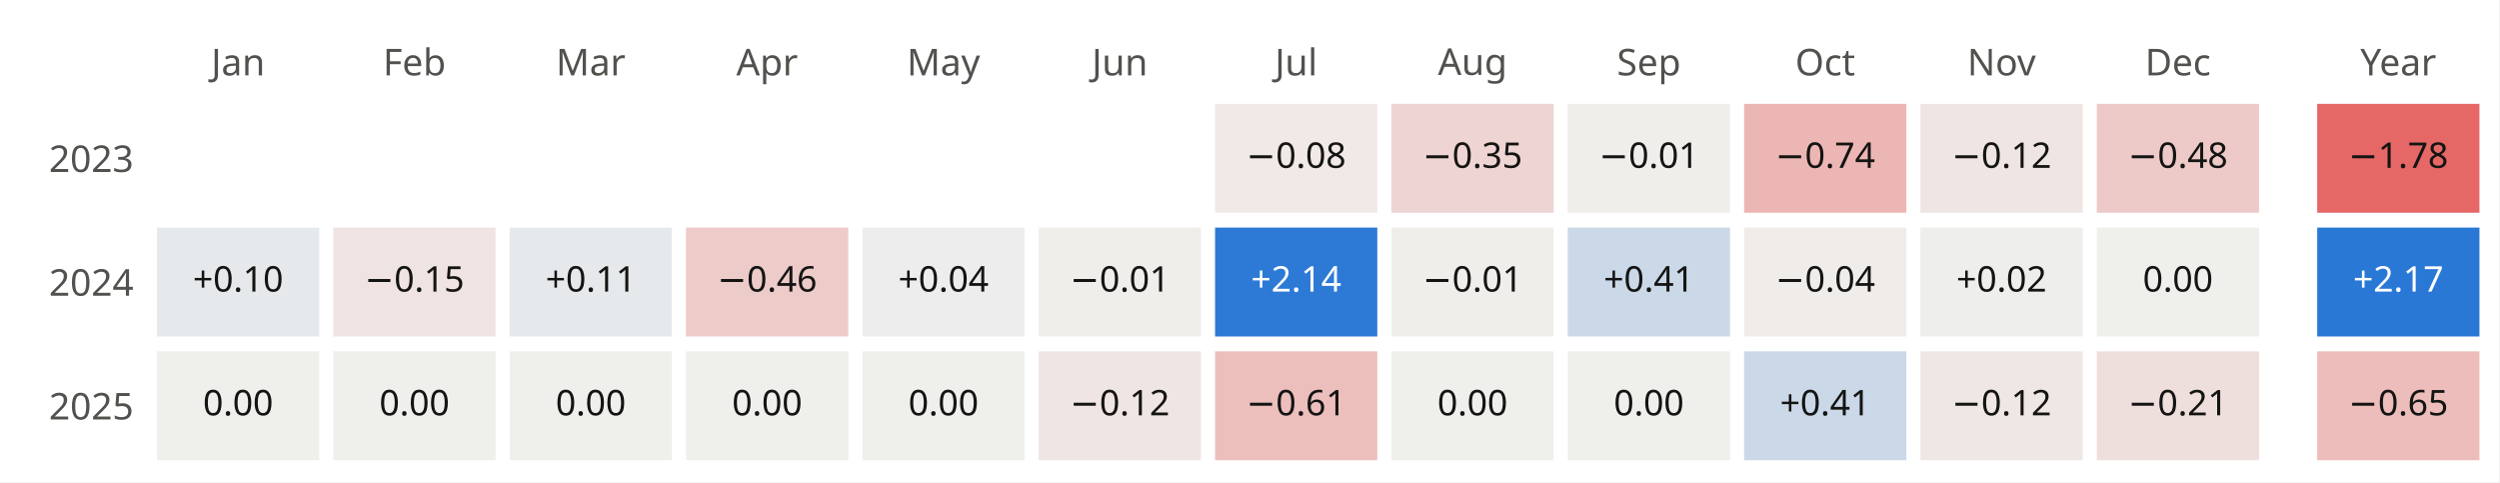
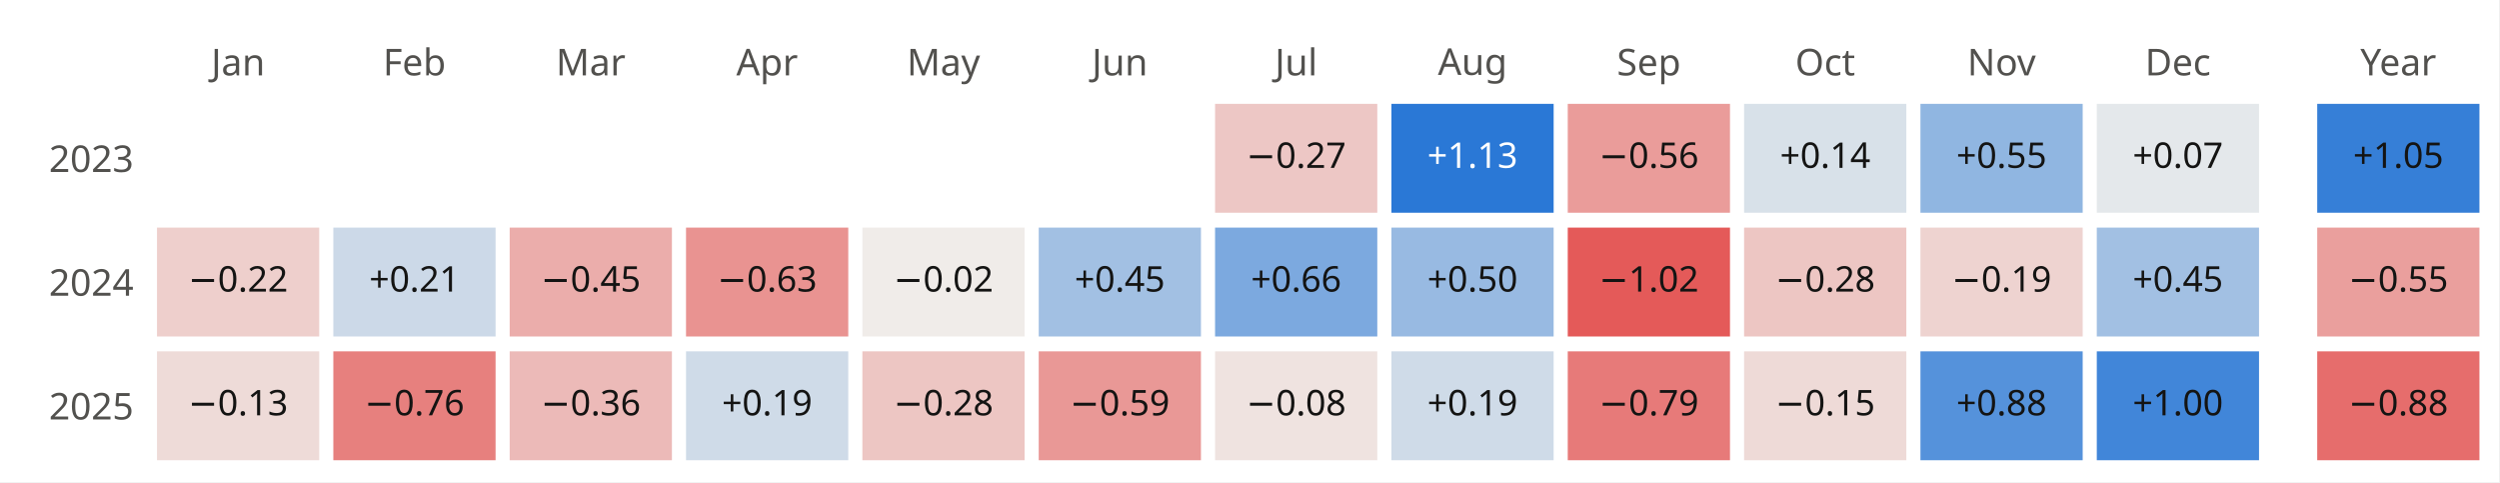
<svg xmlns="http://www.w3.org/2000/svg" width="459.213pt" height="88.56pt" viewBox="0 0 459.213 88.56" version="1.1">
  <defs>
    <style type="text/css">*{stroke-linejoin: round; stroke-linecap: butt}</style>
  </defs>
  <g id="figure_1">
    <g id="patch_1">
      <path d="M 0 88.56 L 459.213 88.56 L 459.213 0 L 0 0 z " style="fill: #ffffff" />
    </g>
    <g id="axes_1">
      <g id="patch_2">
        <path d="M 27.553 85.903 L 456.917 85.903 L 456.917 17.712 L 27.553 17.712 z " style="fill: #ffffff" />
      </g>
      <g id="matplotlib.axis_1">
        <g id="xtick_1">
          <g id="line2d_1" />
          <g id="text_1">
            <text style="font-size: 6.8px; font-family: 'IBM Plex Sans'; text-anchor: middle; fill: #52514e" x="43.755" y="13.852" transform="rotate(-0 43.75516 13.852)">Jan</text>
          </g>
        </g>
        <g id="xtick_2">
          <g id="line2d_2" />
          <g id="text_2">
            <text style="font-size: 6.8px; font-family: 'IBM Plex Sans'; text-anchor: middle; fill: #52514e" x="76.16" y="13.852" transform="rotate(-0 76.15998 13.852)">Feb</text>
          </g>
        </g>
        <g id="xtick_3">
          <g id="line2d_3" />
          <g id="text_3">
            <text style="font-size: 6.8px; font-family: 'IBM Plex Sans'; text-anchor: middle; fill: #52514e" x="108.565" y="13.852" transform="rotate(-0 108.5648 13.852)">Mar</text>
          </g>
        </g>
        <g id="xtick_4">
          <g id="line2d_4" />
          <g id="text_4">
            <text style="font-size: 6.8px; font-family: 'IBM Plex Sans'; text-anchor: middle; fill: #52514e" x="140.97" y="13.852" transform="rotate(-0 140.9696 13.852)">Apr</text>
          </g>
        </g>
        <g id="xtick_5">
          <g id="line2d_5" />
          <g id="text_5">
            <text style="font-size: 6.8px; font-family: 'IBM Plex Sans'; text-anchor: middle; fill: #52514e" x="173.374" y="13.852" transform="rotate(-0 173.3744 13.852)">May</text>
          </g>
        </g>
        <g id="xtick_6">
          <g id="line2d_6" />
          <g id="text_6">
            <text style="font-size: 6.8px; font-family: 'IBM Plex Sans'; text-anchor: middle; fill: #52514e" x="205.779" y="13.852" transform="rotate(-0 205.7792 13.852)">Jun</text>
          </g>
        </g>
        <g id="xtick_7">
          <g id="line2d_7" />
          <g id="text_7">
            <text style="font-size: 6.8px; font-family: 'IBM Plex Sans'; text-anchor: middle; fill: #52514e" x="238.184" y="13.852" transform="rotate(-0 238.184 13.852)">Jul</text>
          </g>
        </g>
        <g id="xtick_8">
          <g id="line2d_8" />
          <g id="text_8">
            <text style="font-size: 6.8px; font-family: 'IBM Plex Sans'; text-anchor: middle; fill: #52514e" x="270.589" y="13.77" transform="rotate(-0 270.5889 13.77019)">Aug</text>
          </g>
        </g>
        <g id="xtick_9">
          <g id="line2d_9" />
          <g id="text_9">
            <text style="font-size: 6.8px; font-family: 'IBM Plex Sans'; text-anchor: middle; fill: #52514e" x="302.994" y="13.852" transform="rotate(-0 302.9937 13.852)">Sep</text>
          </g>
        </g>
        <g id="xtick_10">
          <g id="line2d_10" />
          <g id="text_10">
            <text style="font-size: 6.8px; font-family: 'IBM Plex Sans'; text-anchor: middle; fill: #52514e" x="335.398" y="13.852" transform="rotate(-0 335.3985 13.852)">Oct</text>
          </g>
        </g>
        <g id="xtick_11">
          <g id="line2d_11" />
          <g id="text_11">
            <text style="font-size: 6.8px; font-family: 'IBM Plex Sans'; text-anchor: middle; fill: #52514e" x="367.803" y="13.852" transform="rotate(-0 367.8033 13.852)">Nov</text>
          </g>
        </g>
        <g id="xtick_12">
          <g id="line2d_12" />
          <g id="text_12">
            <text style="font-size: 6.8px; font-family: 'IBM Plex Sans'; text-anchor: middle; fill: #52514e" x="400.208" y="13.852" transform="rotate(-0 400.2081 13.852)">Dec</text>
          </g>
        </g>
        <g id="xtick_13">
          <g id="line2d_13" />
          <g id="text_13">
            <text style="font-size: 6.8px; font-family: 'IBM Plex Sans'; text-anchor: middle; fill: #52514e" x="440.714" y="13.852" transform="rotate(-0 440.7141 13.852)">Year</text>
          </g>
        </g>
      </g>
      <g id="matplotlib.axis_2">
        <g id="ytick_1">
          <g id="line2d_14" />
          <g id="text_14">
            <text style="font-size: 6.8px; font-family: 'IBM Plex Sans'; text-anchor: end; fill: #52514e" x="24.553" y="31.593" transform="rotate(-0 24.55276 31.5932)">2023</text>
          </g>
        </g>
        <g id="ytick_2">
          <g id="line2d_15" />
          <g id="text_15">
            <text style="font-size: 6.8px; font-family: 'IBM Plex Sans'; text-anchor: end; fill: #52514e" x="24.553" y="54.324" transform="rotate(-0 24.55276 54.3236)">2024</text>
          </g>
        </g>
        <g id="ytick_3">
          <g id="line2d_16" />
          <g id="text_16">
            <text style="font-size: 6.8px; font-family: 'IBM Plex Sans'; text-anchor: end; fill: #52514e" x="24.553" y="77.054" transform="rotate(-0 24.55276 77.054)">2025</text>
          </g>
        </g>
      </g>
      <g id="patch_3">
-         <path d="M 223.278 19.076 L 253.09 19.076 L 253.09 39.079 L 223.278 39.079 z " clip-path="url(#pee0b3d10b7)" style="fill: #f0e9e6" />
+         <path d="M 223.278 19.076 L 253.09 19.076 L 253.09 39.079 L 223.278 39.079 z " clip-path="url(#pee0b3d10b7)" style="fill: #edc7c5" />
      </g>
      <g id="patch_4">
-         <path d="M 255.683 19.076 L 285.495 19.076 L 285.495 39.079 L 255.683 39.079 z " clip-path="url(#pee0b3d10b7)" style="fill: #eed4d2" />
+         <path d="M 255.683 19.076 L 285.495 19.076 L 285.495 39.079 L 255.683 39.079 z " clip-path="url(#pee0b3d10b7)" style="fill: #2a78d6" />
      </g>
      <g id="patch_5">
-         <path d="M 288.087 19.076 L 317.9 19.076 L 317.9 39.079 L 288.087 39.079 z " clip-path="url(#pee0b3d10b7)" style="fill: #f0eeeb" />
+         <path d="M 288.087 19.076 L 317.9 19.076 L 317.9 39.079 L 288.087 39.079 z " clip-path="url(#pee0b3d10b7)" style="fill: #ea9c9a" />
      </g>
      <g id="patch_6">
-         <path d="M 320.492 19.076 L 350.305 19.076 L 350.305 39.079 L 320.492 39.079 z " clip-path="url(#pee0b3d10b7)" style="fill: #ecb6b4" />
+         <path d="M 320.492 19.076 L 350.305 19.076 L 350.305 39.079 L 320.492 39.079 z " clip-path="url(#pee0b3d10b7)" style="fill: #d8e1e9" />
      </g>
      <g id="patch_7">
-         <path d="M 352.897 19.076 L 382.71 19.076 L 382.71 39.079 L 352.897 39.079 z " clip-path="url(#pee0b3d10b7)" style="fill: #efe5e2" />
+         <path d="M 352.897 19.076 L 382.71 19.076 L 382.71 39.079 L 352.897 39.079 z " clip-path="url(#pee0b3d10b7)" style="fill: #90b6e1" />
      </g>
      <g id="patch_8">
-         <path d="M 385.302 19.076 L 415.114 19.076 L 415.114 39.079 L 385.302 39.079 z " clip-path="url(#pee0b3d10b7)" style="fill: #edcac7" />
+         <path d="M 385.302 19.076 L 415.114 19.076 L 415.114 39.079 L 385.302 39.079 z " clip-path="url(#pee0b3d10b7)" style="fill: #e4e8eb" />
      </g>
      <g id="patch_9">
-         <path d="M 28.849 41.806 L 58.661 41.806 L 58.661 61.809 L 28.849 61.809 z " clip-path="url(#pee0b3d10b7)" style="fill: #e6e9eb" />
+         <path d="M 28.849 41.806 L 58.661 41.806 L 58.661 61.809 L 28.849 61.809 z " clip-path="url(#pee0b3d10b7)" style="fill: #eecfcc" />
      </g>
      <g id="patch_10">
-         <path d="M 61.254 41.806 L 91.066 41.806 L 91.066 61.809 L 61.254 61.809 z " clip-path="url(#pee0b3d10b7)" style="fill: #efe4e1" />
+         <path d="M 61.254 41.806 L 91.066 41.806 L 91.066 61.809 L 61.254 61.809 z " clip-path="url(#pee0b3d10b7)" style="fill: #ccd9e8" />
      </g>
      <g id="patch_11">
-         <path d="M 93.659 41.806 L 123.471 41.806 L 123.471 61.809 L 93.659 61.809 z " clip-path="url(#pee0b3d10b7)" style="fill: #e6e9eb" />
+         <path d="M 93.659 41.806 L 123.471 41.806 L 123.471 61.809 L 93.659 61.809 z " clip-path="url(#pee0b3d10b7)" style="fill: #ebadab" />
      </g>
      <g id="patch_12">
-         <path d="M 126.063 41.806 L 155.876 41.806 L 155.876 61.809 L 126.063 61.809 z " clip-path="url(#pee0b3d10b7)" style="fill: #edcbc9" />
+         <path d="M 126.063 41.806 L 155.876 41.806 L 155.876 61.809 L 126.063 61.809 z " clip-path="url(#pee0b3d10b7)" style="fill: #e99391" />
      </g>
      <g id="patch_13">
-         <path d="M 158.468 41.806 L 188.281 41.806 L 188.281 61.809 L 158.468 61.809 z " clip-path="url(#pee0b3d10b7)" style="fill: #ecedec" />
+         <path d="M 158.468 41.806 L 188.281 41.806 L 188.281 61.809 L 158.468 61.809 z " clip-path="url(#pee0b3d10b7)" style="fill: #f0ece9" />
      </g>
      <g id="patch_14">
-         <path d="M 190.873 41.806 L 220.685 41.806 L 220.685 61.809 L 190.873 61.809 z " clip-path="url(#pee0b3d10b7)" style="fill: #f0eeeb" />
+         <path d="M 190.873 41.806 L 220.685 41.806 L 220.685 61.809 L 190.873 61.809 z " clip-path="url(#pee0b3d10b7)" style="fill: #a2c0e3" />
      </g>
      <g id="patch_15">
-         <path d="M 223.278 41.806 L 253.09 41.806 L 253.09 61.809 L 223.278 61.809 z " clip-path="url(#pee0b3d10b7)" style="fill: #2c79d6" />
+         <path d="M 223.278 41.806 L 253.09 41.806 L 253.09 61.809 L 223.278 61.809 z " clip-path="url(#pee0b3d10b7)" style="fill: #7ca9df" />
      </g>
      <g id="patch_16">
-         <path d="M 255.683 41.806 L 285.495 41.806 L 285.495 61.809 L 255.683 61.809 z " clip-path="url(#pee0b3d10b7)" style="fill: #f0eeeb" />
+         <path d="M 255.683 41.806 L 285.495 41.806 L 285.495 61.809 L 255.683 61.809 z " clip-path="url(#pee0b3d10b7)" style="fill: #98bae2" />
      </g>
      <g id="patch_17">
-         <path d="M 288.087 41.806 L 317.9 41.806 L 317.9 61.809 L 288.087 61.809 z " clip-path="url(#pee0b3d10b7)" style="fill: #cad8e8" />
+         <path d="M 288.087 41.806 L 317.9 41.806 L 317.9 61.809 L 288.087 61.809 z " clip-path="url(#pee0b3d10b7)" style="fill: #e45a59" />
      </g>
      <g id="patch_18">
-         <path d="M 320.492 41.806 L 350.305 41.806 L 350.305 61.809 L 320.492 61.809 z " clip-path="url(#pee0b3d10b7)" style="fill: #f0ece9" />
+         <path d="M 320.492 41.806 L 350.305 41.806 L 350.305 61.809 L 320.492 61.809 z " clip-path="url(#pee0b3d10b7)" style="fill: #edc6c3" />
      </g>
      <g id="patch_19">
-         <path d="M 352.897 41.806 L 382.71 41.806 L 382.71 61.809 L 352.897 61.809 z " clip-path="url(#pee0b3d10b7)" style="fill: #eeeeec" />
+         <path d="M 352.897 41.806 L 382.71 41.806 L 382.71 61.809 L 352.897 61.809 z " clip-path="url(#pee0b3d10b7)" style="fill: #eed3d0" />
      </g>
      <g id="patch_20">
-         <path d="M 385.302 41.806 L 415.114 41.806 L 415.114 61.809 L 385.302 61.809 z " clip-path="url(#pee0b3d10b7)" style="fill: #efefec" />
+         <path d="M 385.302 41.806 L 415.114 41.806 L 415.114 61.809 L 385.302 61.809 z " clip-path="url(#pee0b3d10b7)" style="fill: #a2c0e3" />
      </g>
      <g id="patch_21">
-         <path d="M 28.849 64.537 L 58.661 64.537 L 58.661 84.539 L 28.849 84.539 z " clip-path="url(#pee0b3d10b7)" style="fill: #efefec" />
+         <path d="M 28.849 64.537 L 58.661 64.537 L 58.661 84.539 L 28.849 84.539 z " clip-path="url(#pee0b3d10b7)" style="fill: #eedbd8" />
      </g>
      <g id="patch_22">
-         <path d="M 61.254 64.537 L 91.066 64.537 L 91.066 84.539 L 61.254 84.539 z " clip-path="url(#pee0b3d10b7)" style="fill: #efefec" />
+         <path d="M 61.254 64.537 L 91.066 64.537 L 91.066 84.539 L 61.254 84.539 z " clip-path="url(#pee0b3d10b7)" style="fill: #e7807e" />
      </g>
      <g id="patch_23">
-         <path d="M 93.659 64.537 L 123.471 64.537 L 123.471 84.539 L 93.659 84.539 z " clip-path="url(#pee0b3d10b7)" style="fill: #efefec" />
+         <path d="M 93.659 64.537 L 123.471 64.537 L 123.471 84.539 L 93.659 84.539 z " clip-path="url(#pee0b3d10b7)" style="fill: #ecbab8" />
      </g>
      <g id="patch_24">
-         <path d="M 126.063 64.537 L 155.876 64.537 L 155.876 84.539 L 126.063 84.539 z " clip-path="url(#pee0b3d10b7)" style="fill: #efefec" />
+         <path d="M 126.063 64.537 L 155.876 64.537 L 155.876 84.539 L 126.063 84.539 z " clip-path="url(#pee0b3d10b7)" style="fill: #cfdbe8" />
      </g>
      <g id="patch_25">
-         <path d="M 158.468 64.537 L 188.281 64.537 L 188.281 84.539 L 158.468 84.539 z " clip-path="url(#pee0b3d10b7)" style="fill: #efefec" />
+         <path d="M 158.468 64.537 L 188.281 64.537 L 188.281 84.539 L 158.468 84.539 z " clip-path="url(#pee0b3d10b7)" style="fill: #edc6c3" />
      </g>
      <g id="patch_26">
-         <path d="M 190.873 64.537 L 220.685 64.537 L 220.685 84.539 L 190.873 84.539 z " clip-path="url(#pee0b3d10b7)" style="fill: #efe5e2" />
+         <path d="M 190.873 64.537 L 220.685 64.537 L 220.685 84.539 L 190.873 84.539 z " clip-path="url(#pee0b3d10b7)" style="fill: #e99896" />
      </g>
      <g id="patch_27">
-         <path d="M 223.278 64.537 L 253.09 64.537 L 253.09 84.539 L 223.278 84.539 z " clip-path="url(#pee0b3d10b7)" style="fill: #ecbfbd" />
+         <path d="M 223.278 64.537 L 253.09 64.537 L 253.09 84.539 L 223.278 84.539 z " clip-path="url(#pee0b3d10b7)" style="fill: #efe3e0" />
      </g>
      <g id="patch_28">
-         <path d="M 255.683 64.537 L 285.495 64.537 L 285.495 84.539 L 255.683 84.539 z " clip-path="url(#pee0b3d10b7)" style="fill: #efefec" />
+         <path d="M 255.683 64.537 L 285.495 64.537 L 285.495 84.539 L 255.683 84.539 z " clip-path="url(#pee0b3d10b7)" style="fill: #cfdbe8" />
      </g>
      <g id="patch_29">
-         <path d="M 288.087 64.537 L 317.9 64.537 L 317.9 84.539 L 288.087 84.539 z " clip-path="url(#pee0b3d10b7)" style="fill: #efefec" />
+         <path d="M 288.087 64.537 L 317.9 64.537 L 317.9 84.539 L 288.087 84.539 z " clip-path="url(#pee0b3d10b7)" style="fill: #e77a79" />
      </g>
      <g id="patch_30">
-         <path d="M 320.492 64.537 L 350.305 64.537 L 350.305 84.539 L 320.492 84.539 z " clip-path="url(#pee0b3d10b7)" style="fill: #cad8e8" />
+         <path d="M 320.492 64.537 L 350.305 64.537 L 350.305 84.539 L 320.492 84.539 z " clip-path="url(#pee0b3d10b7)" style="fill: #eedad7" />
      </g>
      <g id="patch_31">
-         <path d="M 352.897 64.537 L 382.71 64.537 L 382.71 84.539 L 352.897 84.539 z " clip-path="url(#pee0b3d10b7)" style="fill: #efe7e4" />
+         <path d="M 352.897 64.537 L 382.71 64.537 L 382.71 84.539 L 352.897 84.539 z " clip-path="url(#pee0b3d10b7)" style="fill: #5592db" />
      </g>
      <g id="patch_32">
-         <path d="M 385.302 64.537 L 415.114 64.537 L 415.114 84.539 L 385.302 84.539 z " clip-path="url(#pee0b3d10b7)" style="fill: #efdfdc" />
+         <path d="M 385.302 64.537 L 415.114 64.537 L 415.114 84.539 L 385.302 84.539 z " clip-path="url(#pee0b3d10b7)" style="fill: #4186d9" />
      </g>
      <g id="patch_33">
-         <path d="M 425.808 19.076 L 455.62 19.076 L 455.62 39.079 L 425.808 39.079 z " clip-path="url(#pee0b3d10b7)" style="fill: #e56766" />
+         <path d="M 425.808 19.076 L 455.62 19.076 L 455.62 39.079 L 425.808 39.079 z " clip-path="url(#pee0b3d10b7)" style="fill: #367fd7" />
      </g>
      <g id="patch_34">
-         <path d="M 425.808 41.806 L 455.62 41.806 L 455.62 61.809 L 425.808 61.809 z " clip-path="url(#pee0b3d10b7)" style="fill: #2a78d6" />
+         <path d="M 425.808 41.806 L 455.62 41.806 L 455.62 61.809 L 425.808 61.809 z " clip-path="url(#pee0b3d10b7)" style="fill: #ea9f9d" />
      </g>
      <g id="patch_35">
-         <path d="M 425.808 64.537 L 455.62 64.537 L 455.62 84.539 L 425.808 84.539 z " clip-path="url(#pee0b3d10b7)" style="fill: #ecbdba" />
+         <path d="M 425.808 64.537 L 455.62 64.537 L 455.62 84.539 L 425.808 84.539 z " clip-path="url(#pee0b3d10b7)" style="fill: #e66d6c" />
      </g>
      <g id="text_17">
-         <text style="font-size: 6.5px; font-family: 'IBM Plex Sans'; text-anchor: middle; fill: #141413" x="238.184" y="30.832" transform="rotate(-0 238.184 30.8322)">−0.08</text>
+         <text style="font-size: 6.5px; font-family: 'IBM Plex Sans'; text-anchor: middle; fill: #141413" x="238.184" y="30.832" transform="rotate(-0 238.184 30.8322)">−0.27</text>
      </g>
      <g id="text_18">
-         <text style="font-size: 6.5px; font-family: 'IBM Plex Sans'; text-anchor: middle; fill: #141413" x="270.589" y="30.832" transform="rotate(-0 270.5889 30.8322)">−0.35</text>
+         <text style="font-size: 6.5px; font-family: 'IBM Plex Sans SmBld'; text-anchor: middle; fill: #ffffff" x="270.589" y="30.832" transform="rotate(-0 270.5889 30.8322)">+1.13</text>
      </g>
      <g id="text_19">
-         <text style="font-size: 6.5px; font-family: 'IBM Plex Sans'; text-anchor: middle; fill: #141413" x="302.994" y="30.832" transform="rotate(-0 302.9937 30.8322)">−0.01</text>
+         <text style="font-size: 6.5px; font-family: 'IBM Plex Sans'; text-anchor: middle; fill: #141413" x="302.994" y="30.832" transform="rotate(-0 302.9937 30.8322)">−0.56</text>
      </g>
      <g id="text_20">
-         <text style="font-size: 6.5px; font-family: 'IBM Plex Sans'; text-anchor: middle; fill: #141413" x="335.398" y="30.832" transform="rotate(-0 335.3985 30.8322)">−0.74</text>
+         <text style="font-size: 6.5px; font-family: 'IBM Plex Sans'; text-anchor: middle; fill: #141413" x="335.398" y="30.832" transform="rotate(-0 335.3985 30.8322)">+0.14</text>
      </g>
      <g id="text_21">
-         <text style="font-size: 6.5px; font-family: 'IBM Plex Sans'; text-anchor: middle; fill: #141413" x="367.803" y="30.832" transform="rotate(-0 367.8033 30.8322)">−0.12</text>
+         <text style="font-size: 6.5px; font-family: 'IBM Plex Sans'; text-anchor: middle; fill: #141413" x="367.803" y="30.832" transform="rotate(-0 367.8033 30.8322)">+0.55</text>
      </g>
      <g id="text_22">
-         <text style="font-size: 6.5px; font-family: 'IBM Plex Sans'; text-anchor: middle; fill: #141413" x="400.208" y="30.832" transform="rotate(-0 400.2081 30.8322)">−0.48</text>
+         <text style="font-size: 6.5px; font-family: 'IBM Plex Sans'; text-anchor: middle; fill: #141413" x="400.208" y="30.832" transform="rotate(-0 400.2081 30.8322)">+0.07</text>
      </g>
      <g id="text_23">
-         <text style="font-size: 6.5px; font-family: 'IBM Plex Sans'; text-anchor: middle; fill: #141413" x="43.755" y="53.563" transform="rotate(-0 43.75516 53.5626)">+0.10</text>
+         <text style="font-size: 6.5px; font-family: 'IBM Plex Sans'; text-anchor: middle; fill: #141413" x="43.755" y="53.563" transform="rotate(-0 43.75516 53.5626)">−0.22</text>
      </g>
      <g id="text_24">
-         <text style="font-size: 6.5px; font-family: 'IBM Plex Sans'; text-anchor: middle; fill: #141413" x="76.16" y="53.563" transform="rotate(-0 76.15998 53.5626)">−0.15</text>
+         <text style="font-size: 6.5px; font-family: 'IBM Plex Sans'; text-anchor: middle; fill: #141413" x="76.16" y="53.563" transform="rotate(-0 76.15998 53.5626)">+0.21</text>
      </g>
      <g id="text_25">
-         <text style="font-size: 6.5px; font-family: 'IBM Plex Sans'; text-anchor: middle; fill: #141413" x="108.565" y="53.563" transform="rotate(-0 108.5648 53.5626)">+0.11</text>
+         <text style="font-size: 6.5px; font-family: 'IBM Plex Sans'; text-anchor: middle; fill: #141413" x="108.565" y="53.563" transform="rotate(-0 108.5648 53.5626)">−0.45</text>
      </g>
      <g id="text_26">
-         <text style="font-size: 6.5px; font-family: 'IBM Plex Sans'; text-anchor: middle; fill: #141413" x="140.97" y="53.563" transform="rotate(-0 140.9696 53.5626)">−0.46</text>
+         <text style="font-size: 6.5px; font-family: 'IBM Plex Sans'; text-anchor: middle; fill: #141413" x="140.97" y="53.563" transform="rotate(-0 140.9696 53.5626)">−0.63</text>
      </g>
      <g id="text_27">
-         <text style="font-size: 6.5px; font-family: 'IBM Plex Sans'; text-anchor: middle; fill: #141413" x="173.374" y="53.563" transform="rotate(-0 173.3744 53.5626)">+0.04</text>
+         <text style="font-size: 6.5px; font-family: 'IBM Plex Sans'; text-anchor: middle; fill: #141413" x="173.374" y="53.563" transform="rotate(-0 173.3744 53.5626)">−0.02</text>
      </g>
      <g id="text_28">
-         <text style="font-size: 6.5px; font-family: 'IBM Plex Sans'; text-anchor: middle; fill: #141413" x="205.779" y="53.563" transform="rotate(-0 205.7792 53.5626)">−0.01</text>
+         <text style="font-size: 6.5px; font-family: 'IBM Plex Sans'; text-anchor: middle; fill: #141413" x="205.779" y="53.563" transform="rotate(-0 205.7792 53.5626)">+0.45</text>
      </g>
      <g id="text_29">
-         <text style="font-size: 6.5px; font-family: 'IBM Plex Sans SmBld'; text-anchor: middle; fill: #ffffff" x="238.184" y="53.563" transform="rotate(-0 238.184 53.5626)">+2.14</text>
+         <text style="font-size: 6.5px; font-family: 'IBM Plex Sans'; text-anchor: middle; fill: #141413" x="238.184" y="53.563" transform="rotate(-0 238.184 53.5626)">+0.66</text>
      </g>
      <g id="text_30">
-         <text style="font-size: 6.5px; font-family: 'IBM Plex Sans'; text-anchor: middle; fill: #141413" x="270.589" y="53.563" transform="rotate(-0 270.5889 53.5626)">−0.01</text>
+         <text style="font-size: 6.5px; font-family: 'IBM Plex Sans'; text-anchor: middle; fill: #141413" x="270.589" y="53.563" transform="rotate(-0 270.5889 53.5626)">+0.50</text>
      </g>
      <g id="text_31">
-         <text style="font-size: 6.5px; font-family: 'IBM Plex Sans'; text-anchor: middle; fill: #141413" x="302.994" y="53.563" transform="rotate(-0 302.9937 53.5626)">+0.41</text>
+         <text style="font-size: 6.5px; font-family: 'IBM Plex Sans'; text-anchor: middle; fill: #141413" x="302.994" y="53.563" transform="rotate(-0 302.9937 53.5626)">−1.02</text>
      </g>
      <g id="text_32">
-         <text style="font-size: 6.5px; font-family: 'IBM Plex Sans'; text-anchor: middle; fill: #141413" x="335.398" y="53.563" transform="rotate(-0 335.3985 53.5626)">−0.04</text>
+         <text style="font-size: 6.5px; font-family: 'IBM Plex Sans'; text-anchor: middle; fill: #141413" x="335.398" y="53.563" transform="rotate(-0 335.3985 53.5626)">−0.28</text>
      </g>
      <g id="text_33">
-         <text style="font-size: 6.5px; font-family: 'IBM Plex Sans'; text-anchor: middle; fill: #141413" x="367.803" y="53.563" transform="rotate(-0 367.8033 53.5626)">+0.02</text>
+         <text style="font-size: 6.5px; font-family: 'IBM Plex Sans'; text-anchor: middle; fill: #141413" x="367.803" y="53.563" transform="rotate(-0 367.8033 53.5626)">−0.19</text>
      </g>
      <g id="text_34">
-         <text style="font-size: 6.5px; font-family: 'IBM Plex Sans'; text-anchor: middle; fill: #141413" x="400.208" y="53.563" transform="rotate(-0 400.2081 53.5626)">0.00</text>
+         <text style="font-size: 6.5px; font-family: 'IBM Plex Sans'; text-anchor: middle; fill: #141413" x="400.208" y="53.563" transform="rotate(-0 400.2081 53.5626)">+0.45</text>
      </g>
      <g id="text_35">
-         <text style="font-size: 6.5px; font-family: 'IBM Plex Sans'; text-anchor: middle; fill: #141413" x="43.755" y="76.293" transform="rotate(-0 43.75516 76.293)">0.00</text>
+         <text style="font-size: 6.5px; font-family: 'IBM Plex Sans'; text-anchor: middle; fill: #141413" x="43.755" y="76.293" transform="rotate(-0 43.75516 76.293)">−0.13</text>
      </g>
      <g id="text_36">
-         <text style="font-size: 6.5px; font-family: 'IBM Plex Sans'; text-anchor: middle; fill: #141413" x="76.16" y="76.293" transform="rotate(-0 76.15998 76.293)">0.00</text>
+         <text style="font-size: 6.5px; font-family: 'IBM Plex Sans'; text-anchor: middle; fill: #141413" x="76.16" y="76.293" transform="rotate(-0 76.15998 76.293)">−0.76</text>
      </g>
      <g id="text_37">
-         <text style="font-size: 6.5px; font-family: 'IBM Plex Sans'; text-anchor: middle; fill: #141413" x="108.565" y="76.293" transform="rotate(-0 108.5648 76.293)">0.00</text>
+         <text style="font-size: 6.5px; font-family: 'IBM Plex Sans'; text-anchor: middle; fill: #141413" x="108.565" y="76.293" transform="rotate(-0 108.5648 76.293)">−0.36</text>
      </g>
      <g id="text_38">
-         <text style="font-size: 6.5px; font-family: 'IBM Plex Sans'; text-anchor: middle; fill: #141413" x="140.97" y="76.293" transform="rotate(-0 140.9696 76.293)">0.00</text>
+         <text style="font-size: 6.5px; font-family: 'IBM Plex Sans'; text-anchor: middle; fill: #141413" x="140.97" y="76.293" transform="rotate(-0 140.9696 76.293)">+0.19</text>
      </g>
      <g id="text_39">
-         <text style="font-size: 6.5px; font-family: 'IBM Plex Sans'; text-anchor: middle; fill: #141413" x="173.374" y="76.293" transform="rotate(-0 173.3744 76.293)">0.00</text>
+         <text style="font-size: 6.5px; font-family: 'IBM Plex Sans'; text-anchor: middle; fill: #141413" x="173.374" y="76.293" transform="rotate(-0 173.3744 76.293)">−0.28</text>
      </g>
      <g id="text_40">
-         <text style="font-size: 6.5px; font-family: 'IBM Plex Sans'; text-anchor: middle; fill: #141413" x="205.779" y="76.293" transform="rotate(-0 205.7792 76.293)">−0.12</text>
+         <text style="font-size: 6.5px; font-family: 'IBM Plex Sans'; text-anchor: middle; fill: #141413" x="205.779" y="76.293" transform="rotate(-0 205.7792 76.293)">−0.59</text>
      </g>
      <g id="text_41">
-         <text style="font-size: 6.5px; font-family: 'IBM Plex Sans'; text-anchor: middle; fill: #141413" x="238.184" y="76.293" transform="rotate(-0 238.184 76.293)">−0.61</text>
+         <text style="font-size: 6.5px; font-family: 'IBM Plex Sans'; text-anchor: middle; fill: #141413" x="238.184" y="76.293" transform="rotate(-0 238.184 76.293)">−0.08</text>
      </g>
      <g id="text_42">
-         <text style="font-size: 6.5px; font-family: 'IBM Plex Sans'; text-anchor: middle; fill: #141413" x="270.589" y="76.293" transform="rotate(-0 270.5889 76.293)">0.00</text>
+         <text style="font-size: 6.5px; font-family: 'IBM Plex Sans'; text-anchor: middle; fill: #141413" x="270.589" y="76.293" transform="rotate(-0 270.5889 76.293)">+0.19</text>
      </g>
      <g id="text_43">
-         <text style="font-size: 6.5px; font-family: 'IBM Plex Sans'; text-anchor: middle; fill: #141413" x="302.994" y="76.293" transform="rotate(-0 302.9937 76.293)">0.00</text>
+         <text style="font-size: 6.5px; font-family: 'IBM Plex Sans'; text-anchor: middle; fill: #141413" x="302.994" y="76.293" transform="rotate(-0 302.9937 76.293)">−0.79</text>
      </g>
      <g id="text_44">
-         <text style="font-size: 6.5px; font-family: 'IBM Plex Sans'; text-anchor: middle; fill: #141413" x="335.398" y="76.293" transform="rotate(-0 335.3985 76.293)">+0.41</text>
+         <text style="font-size: 6.5px; font-family: 'IBM Plex Sans'; text-anchor: middle; fill: #141413" x="335.398" y="76.293" transform="rotate(-0 335.3985 76.293)">−0.15</text>
      </g>
      <g id="text_45">
-         <text style="font-size: 6.5px; font-family: 'IBM Plex Sans'; text-anchor: middle; fill: #141413" x="367.803" y="76.293" transform="rotate(-0 367.8033 76.293)">−0.12</text>
+         <text style="font-size: 6.5px; font-family: 'IBM Plex Sans'; text-anchor: middle; fill: #141413" x="367.803" y="76.293" transform="rotate(-0 367.8033 76.293)">+0.88</text>
      </g>
      <g id="text_46">
-         <text style="font-size: 6.5px; font-family: 'IBM Plex Sans'; text-anchor: middle; fill: #141413" x="400.208" y="76.293" transform="rotate(-0 400.2081 76.293)">−0.21</text>
+         <text style="font-size: 6.5px; font-family: 'IBM Plex Sans'; text-anchor: middle; fill: #141413" x="400.208" y="76.293" transform="rotate(-0 400.2081 76.293)">+1.00</text>
      </g>
      <g id="text_47">
-         <text style="font-size: 6.5px; font-family: 'IBM Plex Sans'; text-anchor: middle; fill: #141413" x="440.714" y="30.832" transform="rotate(-0 440.7141 30.8322)">−1.78</text>
+         <text style="font-size: 6.5px; font-family: 'IBM Plex Sans'; text-anchor: middle; fill: #141413" x="440.714" y="30.832" transform="rotate(-0 440.7141 30.8322)">+1.05</text>
      </g>
      <g id="text_48">
-         <text style="font-size: 6.5px; font-family: 'IBM Plex Sans SmBld'; text-anchor: middle; fill: #ffffff" x="440.714" y="53.563" transform="rotate(-0 440.7141 53.5626)">+2.17</text>
+         <text style="font-size: 6.5px; font-family: 'IBM Plex Sans'; text-anchor: middle; fill: #141413" x="440.714" y="53.563" transform="rotate(-0 440.7141 53.5626)">−0.55</text>
      </g>
      <g id="text_49">
-         <text style="font-size: 6.5px; font-family: 'IBM Plex Sans'; text-anchor: middle; fill: #141413" x="440.714" y="76.293" transform="rotate(-0 440.7141 76.293)">−0.65</text>
+         <text style="font-size: 6.5px; font-family: 'IBM Plex Sans'; text-anchor: middle; fill: #141413" x="440.714" y="76.293" transform="rotate(-0 440.7141 76.293)">−0.88</text>
      </g>
    </g>
  </g>
  <defs>
    <clipPath id="pee0b3d10b7">
      <rect x="27.553" y="17.712" width="429.364" height="68.191" />
    </clipPath>
  </defs>
</svg>
